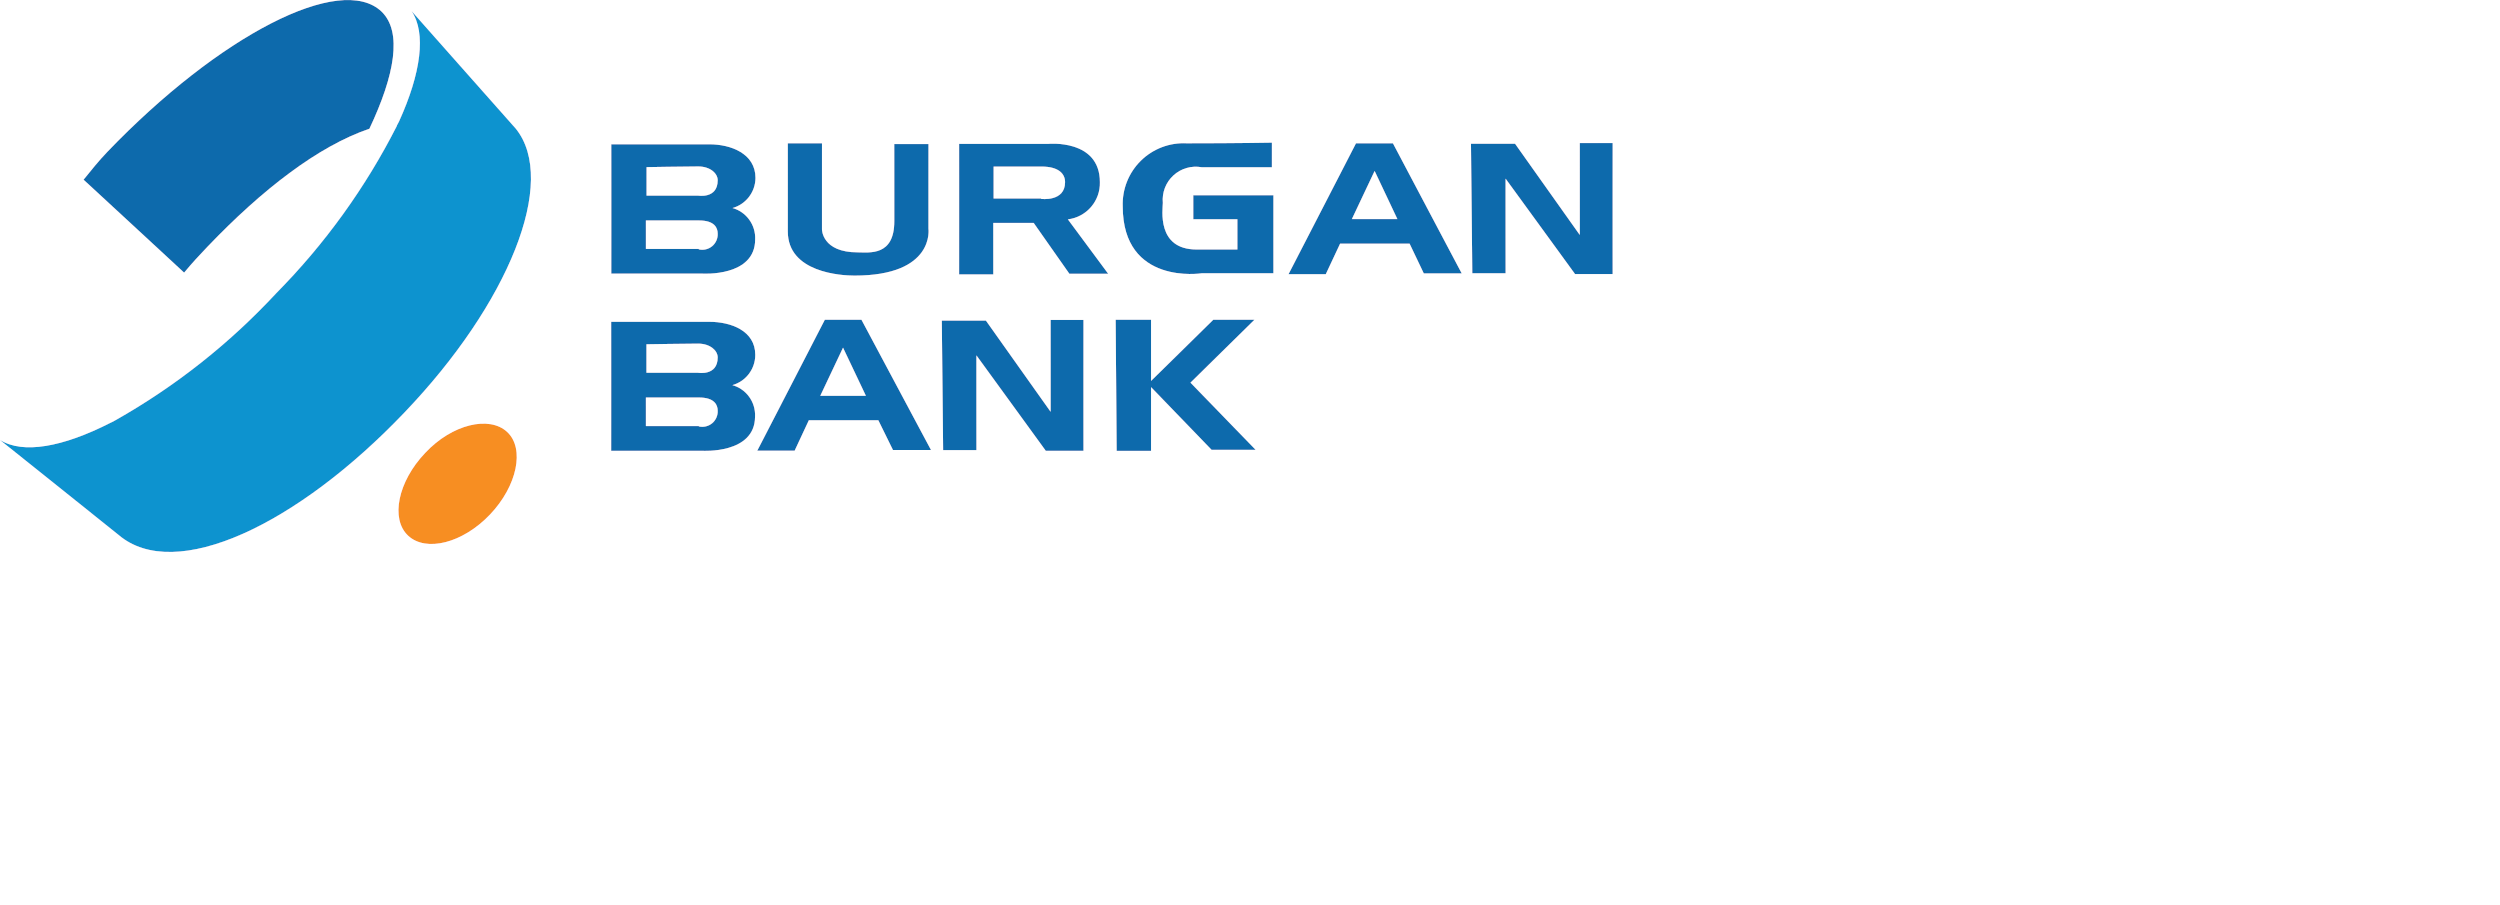
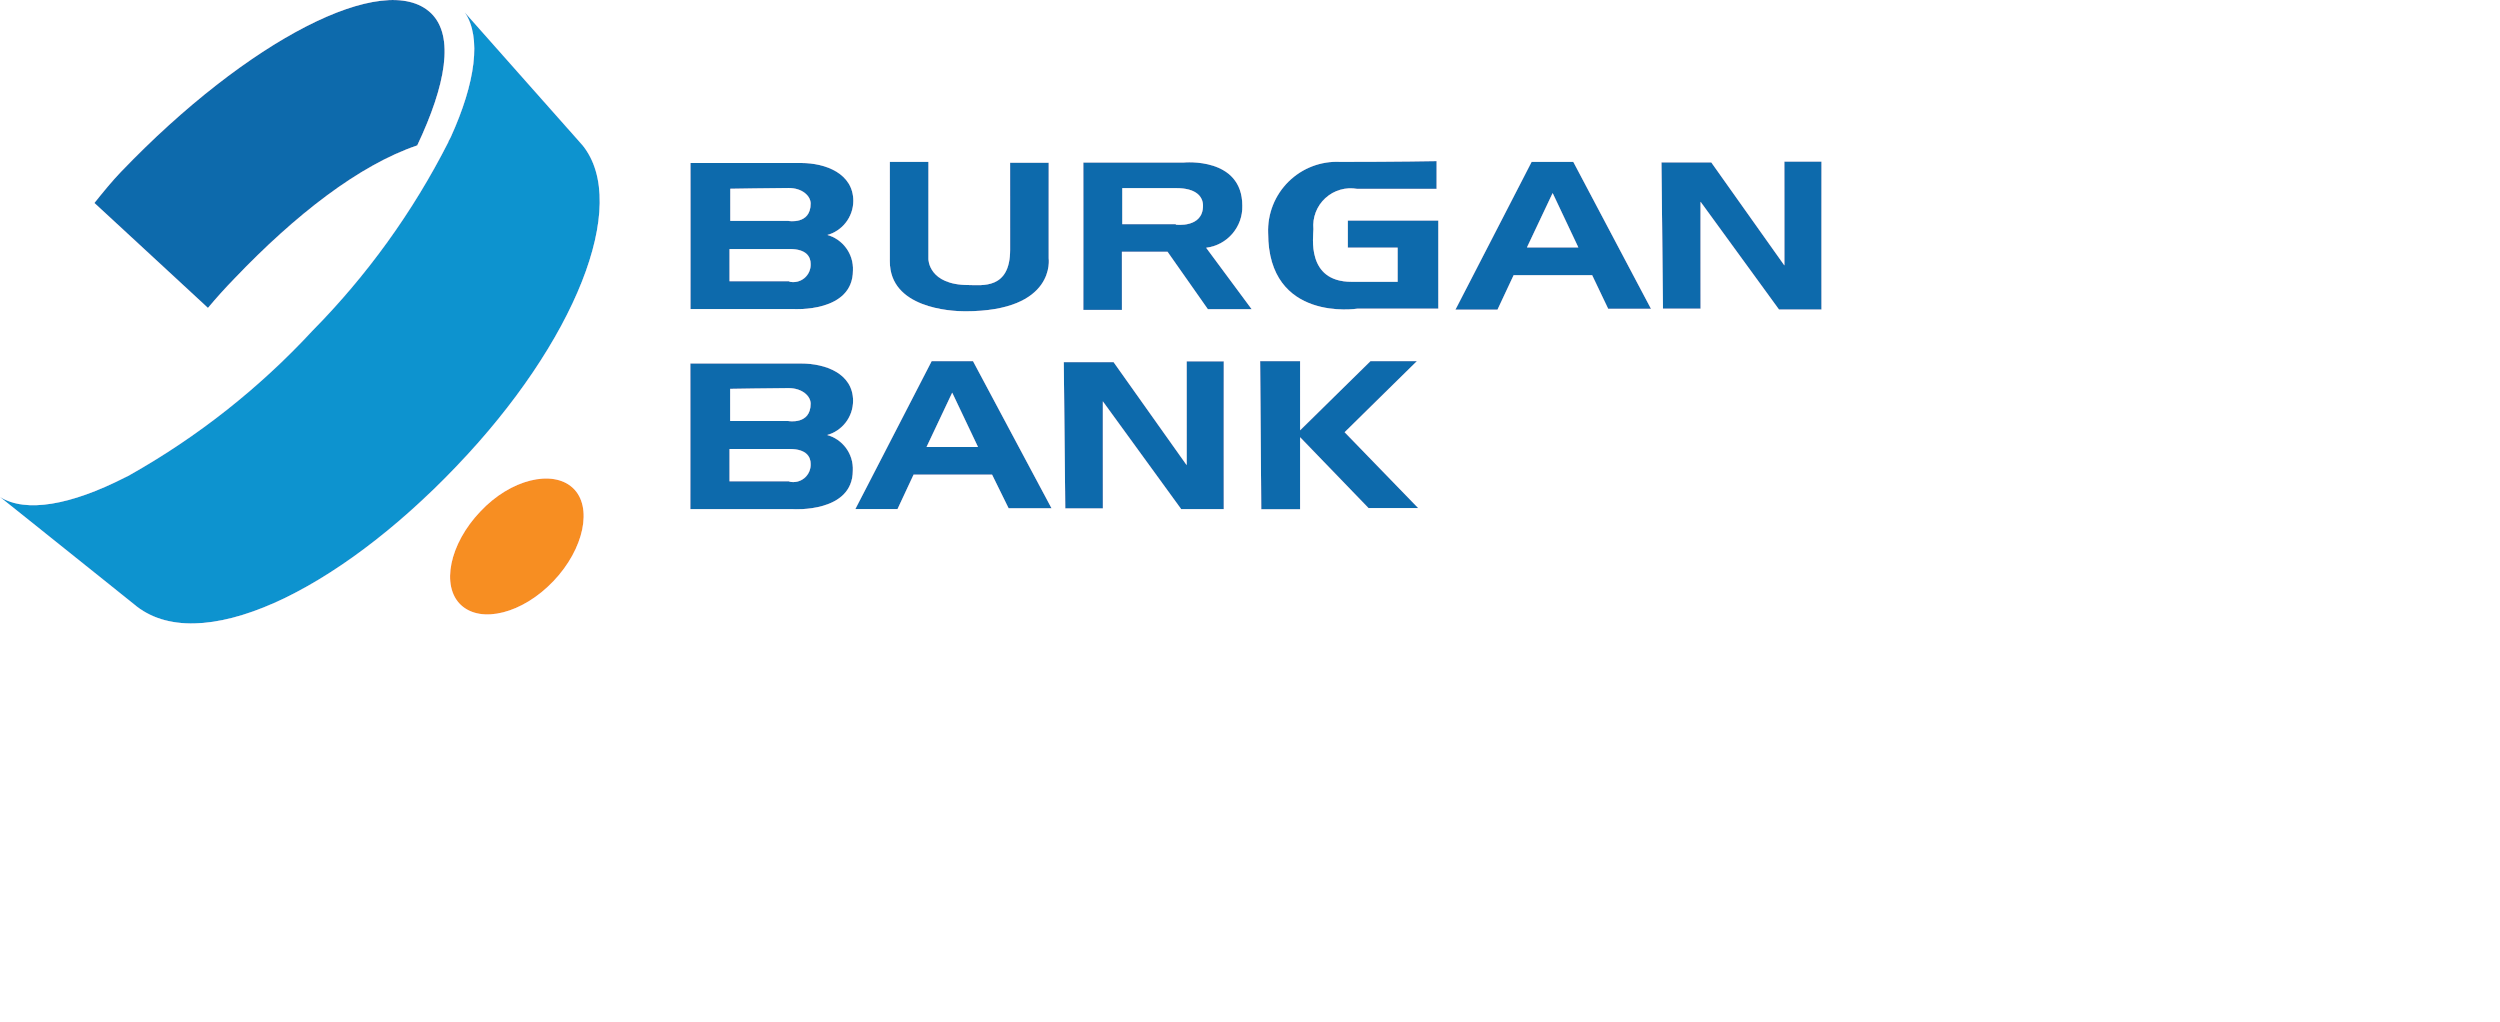
- <svg xmlns="http://www.w3.org/2000/svg" version="1.1" x="0px" y="0px" width="226.771px" height="82.032px" viewBox="0 0 226.771 82.032" enable-background="new 0 0 226.771 82.032" xml:space="preserve">
+ <svg xmlns="http://www.w3.org/2000/svg" version="1.1" x="0px" y="0px" width="200.771px" height="82.032px" viewBox="0 0 200.771 82.032" enable-background="new 0 0 200.771 82.032" xml:space="preserve">
  <defs>
    <style>.cls-1{fill:#1093cf;}.cls-2{fill:#f78e20;}.cls-3{fill:#086aac;}</style>
    <filter id="white-shadow" x="-50%" y="-50%" width="200%" height="200%">
      <feDropShadow dx="0" dy="0" stdDeviation="3" flood-color="white" />
    </filter>
  </defs>
  <g id="Layer_2" data-name="Layer 2" filter="url(#white-shadow)">
    <g id="Layer_1-2" data-name="Layer 1">
      <path class="cls-1" d="M37.33,1l8.92,10.06.54.61c3.84,4.77-.63,15.86-10.12,25.77C27,47.58,15.89,52.91,10.75,48.52L0,39.91c2.07,1.3,5.68.65,10-1.55l.27-.13.16-.09A60.44,60.44,0,0,0,25.06,26.59,60.66,60.66,0,0,0,36,11.41c0-.07.06-.12.08-.18L36.2,11C38.18,6.64,38.68,3,37.33,1" />
      <path class="cls-2" d="M38.57,41.08c-2.48,2.6-3.17,6-1.55,7.51s4.94.69,7.42-1.91,3.18-6,1.56-7.5-5-.7-7.43,1.9" />
      <path class="cls-3" d="M34.62,1.06C30.91-2.5,19.86,3.22,9.73,13.78c-.75.78-1.46,1.66-2.15,2.52l9.12,8.43c.73-.87,1.33-1.53,2.15-2.38,4.89-5.11,10-9.09,14.66-10.67,2.3-4.86,3-8.78,1.11-10.62" />
      <path class="cls-3" d="M71.43,13h3.13v7.81s0,2.08,3.23,2.08c1.06,0,3.33.37,3.33-2.82v-7h3.1v7.67S84.84,25,77.51,25c-1.22,0-6.05-.28-6.05-4s0-8,0-8" />
      <path class="cls-3" d="M115.37,13v2.17H109a3,3,0,0,0-3.52,3.23c0,.57-.6,4.23,3.06,4.23h3.7V19.89h-4V17.71h7.27v7.08H109s-7.16,1.12-7.16-6.07A5.52,5.52,0,0,1,107.64,13c4.58,0,7.73-.06,7.73-.06" />
      <path class="cls-3" d="M94.43,18h-4.3V15.11h4.35c1.59,0,2.13.69,2.13,1.41,0,1.81-2.18,1.52-2.18,1.52m2.44,1.86a3.31,3.31,0,0,0,2.9-3.38c0-3.93-4.69-3.47-4.69-3.47H87V24.89h3.1V20.22l3.66,0L97,24.83h3.52Z" />
      <path class="cls-3" d="M63.31,17.74H58.65V15.16s3.61-.06,4.69-.06,1.76.63,1.76,1.25c0,1.71-1.79,1.39-1.79,1.39m.08,4.84h-4.8V20l4.83,0c1.4,0,1.68.68,1.68,1.19a1.4,1.4,0,0,1-1.71,1.43m3-3.73a2.86,2.86,0,0,0,2.14-2.75c0-2.22-2.25-3.05-4.18-3.05l-8.9,0V24.82h8.28s4.77.31,4.77-3.1a2.83,2.83,0,0,0-2.11-2.87" />
      <path class="cls-3" d="M63.31,33.81H58.64V31.23s3.61-.06,4.69-.06,1.77.63,1.77,1.25c0,1.71-1.79,1.39-1.79,1.39m.08,4.84h-4.8V36.06l4.83,0c1.39,0,1.68.68,1.68,1.19a1.4,1.4,0,0,1-1.71,1.43m3-3.73a2.85,2.85,0,0,0,2.12-2.76c0-2.21-2.24-3-4.17-3l-8.9,0V40.89h8.27s4.78.31,4.78-3.1a2.82,2.82,0,0,0-2.1-2.87" />
      <polygon class="cls-3" points="101.2 29 101.29 40.9 104.41 40.9 104.41 35.12 109.9 40.8 113.89 40.8 107.99 34.71 113.79 29 110.06 29 104.41 34.55 104.41 29 101.2 29" />
      <path class="cls-3" d="M74.41,35.9l2.06-4.36,2.07,4.36ZM78.14,29H74.82L68.69,40.88h3.39l1.29-2.76h6.3L81,40.82h3.45Z" />
      <polygon class="cls-3" points="85.43 29.08 89.43 29.08 95.3 37.35 95.3 29.02 98.28 29.02 98.28 40.89 94.86 40.89 88.57 32.24 88.57 40.83 85.55 40.83 85.43 29.08" />
      <path class="cls-3" d="M122.63,19.87l2.06-4.36,2.06,4.36ZM126.35,13H123l-6.12,11.87h3.38l1.3-2.77h6.3l1.29,2.7h3.44Z" />
      <polygon class="cls-3" points="133.43 13.04 137.43 13.04 143.3 21.31 143.3 12.98 146.28 12.98 146.28 24.86 142.87 24.86 136.57 16.21 136.57 24.79 133.55 24.79 133.43 13.04" />
    </g>
  </g>
</svg>
